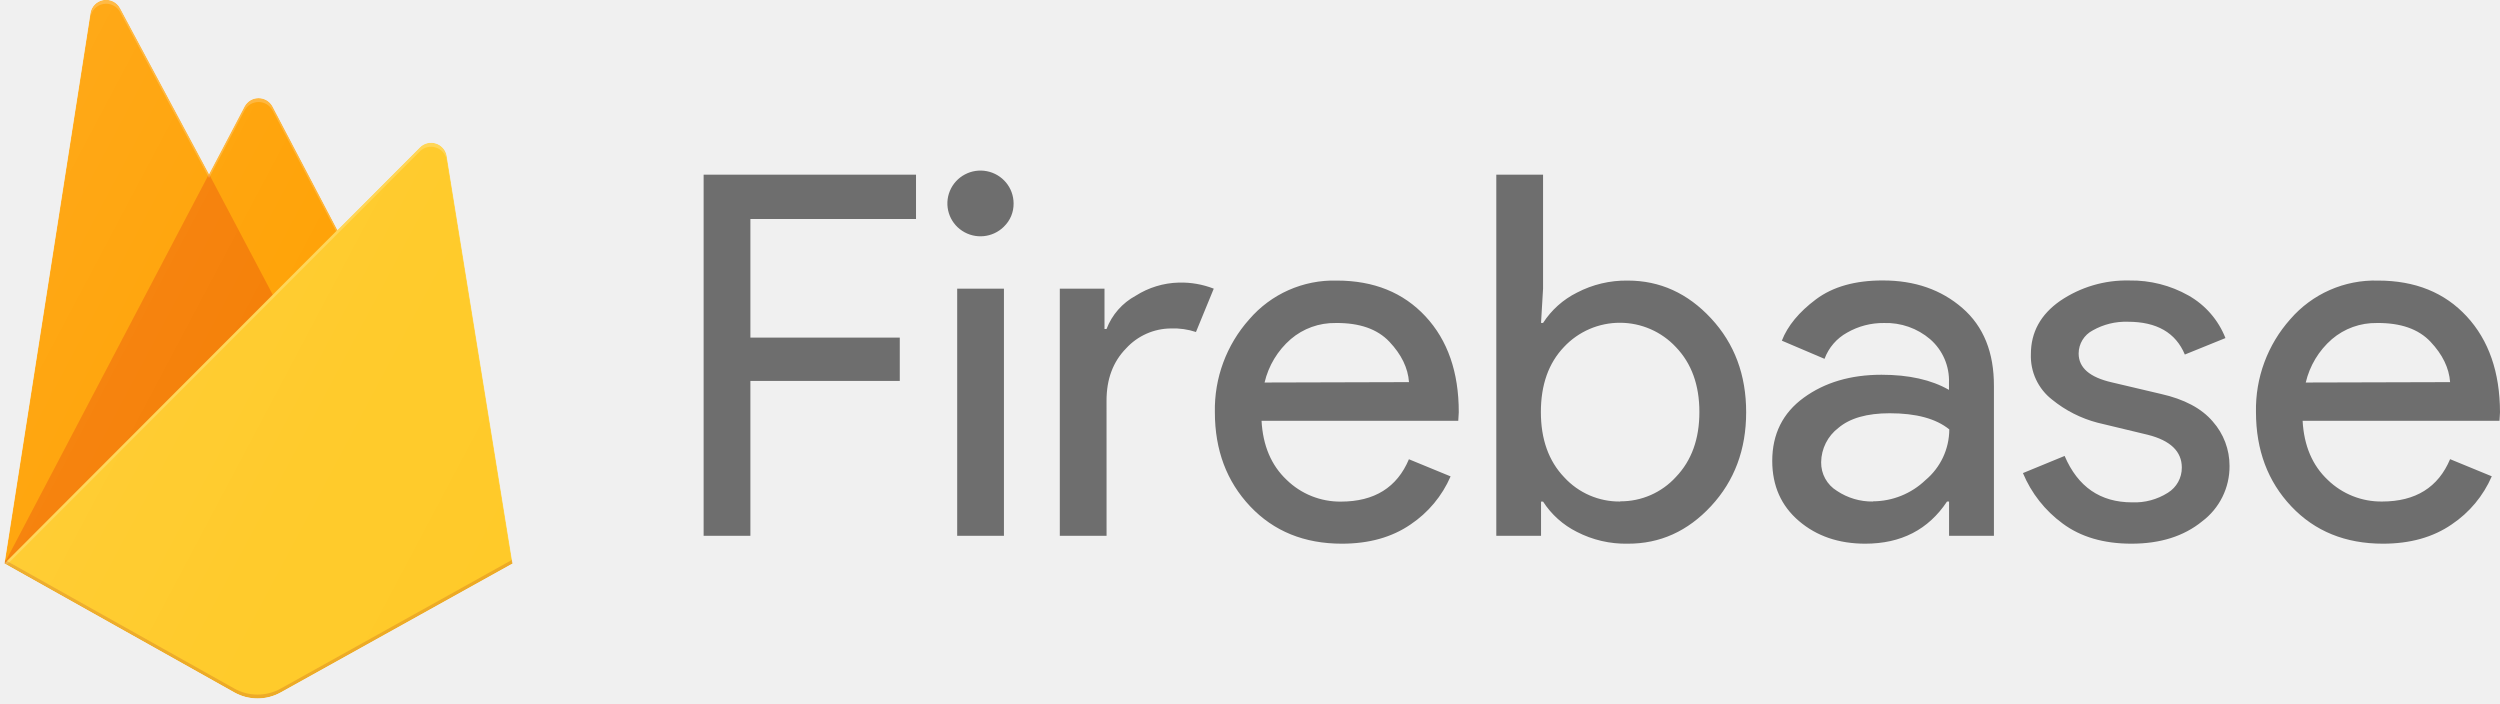
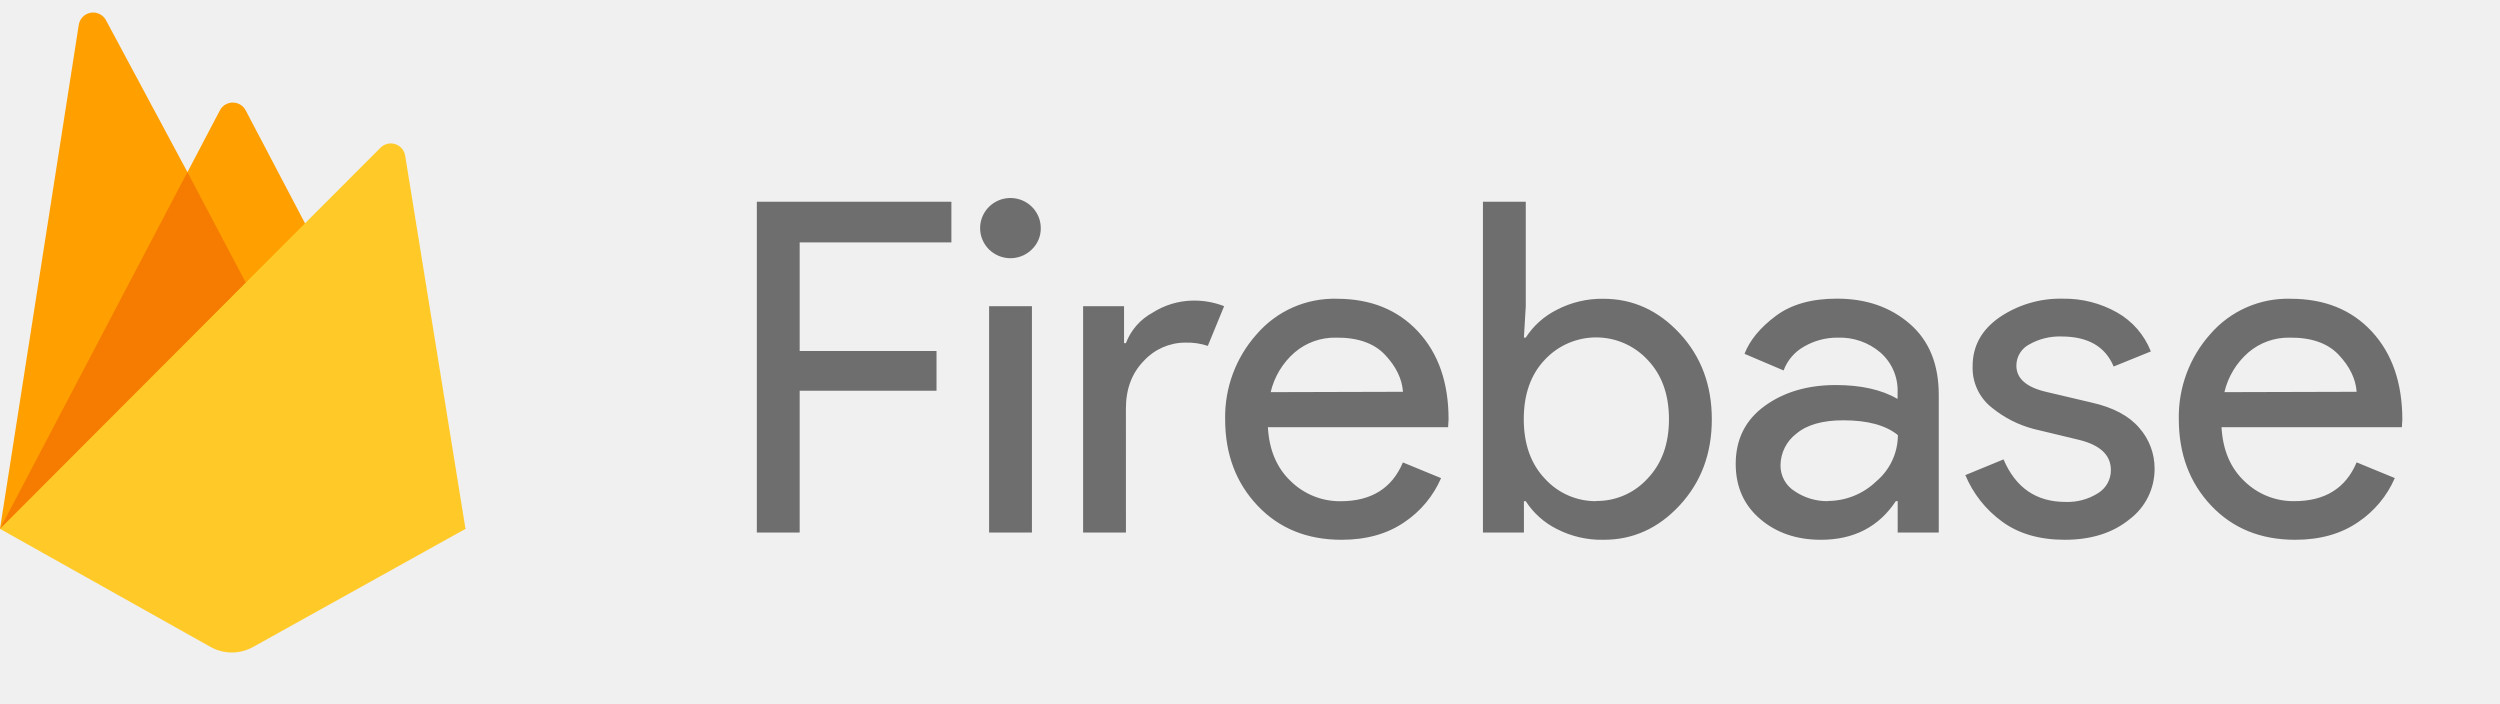
- <svg xmlns="http://www.w3.org/2000/svg" xmlns:xlink="http://www.w3.org/1999/xlink" width="469" height="132">
-   <defs>
-     <linearGradient x1="-3.492%" y1="17.022%" x2="100.828%" y2="92.901%" id="b">
-       <stop stop-color="#FFF" stop-opacity=".1" offset="0%" />
-       <stop stop-color="#FFF" stop-opacity=".08" offset="14%" />
-       <stop stop-color="#FFF" stop-opacity=".02" offset="61%" />
-       <stop stop-color="#FFF" stop-opacity="0" offset="100%" />
-     </linearGradient>
-     <path d="M82.977 29.3a2.98 2.98 0 0 0-5.042-1.609l-15.47 15.507-12.162-23.156a2.98 2.98 0 0 0-5.273 0l-6.65 12.662L21.695 1.586a2.98 2.98 0 0 0-5.571.954L0 105.76l43.123 24.176a8.938 8.938 0 0 0 8.715 0l43.495-24.176L82.977 29.3z" id="a" />
-     <path d="M106.687 35.274a2.975 2.975 0 0 0-2.024-2.338 2.962 2.962 0 0 0-3 .73l-15.416 15.5-12.12-23.146a2.968 2.968 0 0 0-2.627-1.59 2.968 2.968 0 0 0-2.627 1.59l-6.628 12.656L45.62 7.573a2.966 2.966 0 0 0-5.552.952L24 111.701l42.973 24.166a8.882 8.882 0 0 0 8.683 0L119 111.7l-12.313-76.427z" id="d" />
-   </defs>
-   <g transform="translate(-23 -6)" fill="none" fill-rule="evenodd">
+ <svg xmlns="http://www.w3.org/2000/svg" width="469" height="132" viewBox="0 0 512 139">
+   <g fill="none" fill-rule="evenodd">
    <path d="M163.773 106.518H155V38.765h39.844v8.324h-31.07v22.244h28.024v8.132h-28.025v29.053zm47.567-58.002a6.246 6.246 0 0 1-7.843.782 6.14 6.14 0 0 1-2.3-7.483c1.13-2.72 4.04-4.268 6.947-3.697 2.908.57 5.004 3.102 5.006 6.044a5.892 5.892 0 0 1-1.817 4.354h.007zm0 58.002h-8.773V60.152h8.773v46.366zm19.252 0h-8.773V60.152h8.386v7.57h.38a11.907 11.907 0 0 1 5.481-6.247 15.767 15.767 0 0 1 8.058-2.462 16.823 16.823 0 0 1 6.577 1.139l-3.337 8.132a13.355 13.355 0 0 0-4.67-.666 11.5 11.5 0 0 0-8.438 3.74c-2.447 2.495-3.671 5.76-3.671 9.796l.007 25.364zm44.15 1.478c-7.056 0-12.79-2.333-17.205-7-4.414-4.668-6.623-10.555-6.628-17.661a25.415 25.415 0 0 1 6.435-17.41 20.921 20.921 0 0 1 16.444-7.289c6.926 0 12.472 2.24 16.638 6.72 4.165 4.48 6.246 10.473 6.24 17.979l-.096 1.611h-36.903c.254 4.667 1.827 8.364 4.722 11.09a14.363 14.363 0 0 0 10.151 4.065c6.29 0 10.548-2.649 12.773-7.947l7.82 3.216a20.823 20.823 0 0 1-7.53 9.033c-3.5 2.396-7.788 3.593-12.862 3.593zm12.585-30.31c-.188-2.65-1.412-5.174-3.671-7.569-2.26-2.395-5.618-3.568-10.077-3.519a12.635 12.635 0 0 0-8.438 3.031 15.444 15.444 0 0 0-4.908 8.132l27.094-.074zm41.036 30.31a19.96 19.96 0 0 1-9.547-2.218 16.135 16.135 0 0 1-6.338-5.677h-.38v6.417h-8.393V38.765h8.773v21.387l-.38 6.431h.38a16.135 16.135 0 0 1 6.338-5.677 19.967 19.967 0 0 1 9.547-2.27c6.038 0 11.25 2.366 15.64 7.097 4.39 4.731 6.581 10.599 6.576 17.602 0 7.003-2.192 12.87-6.576 17.601-4.384 4.731-9.597 7.085-15.64 7.06zm-1.43-7.947a13.996 13.996 0 0 0 10.486-4.59c2.925-3.061 4.387-7.115 4.387-12.161 0-5.047-1.462-9.1-4.387-12.16a14.355 14.355 0 0 0-10.498-4.587 14.356 14.356 0 0 0-10.518 4.542c-2.89 3.026-4.335 7.094-4.335 12.205 0 5.11 1.46 9.191 4.38 12.242a14.02 14.02 0 0 0 10.515 4.546l-.03-.037zm45.981 7.947c-4.965 0-9.11-1.42-12.437-4.258-3.327-2.839-4.995-6.592-5.005-11.259 0-5.046 1.971-9.004 5.914-11.872 3.942-2.868 8.802-4.303 14.582-4.303 5.148 0 9.369.947 12.66 2.84V77.82a10.314 10.314 0 0 0-3.53-8.184 12.719 12.719 0 0 0-8.661-3.038 13.52 13.52 0 0 0-6.911 1.797 9.29 9.29 0 0 0-4.245 4.923l-8.007-3.408c1.083-2.785 3.213-5.367 6.39-7.747 3.178-2.38 7.373-3.564 12.587-3.549 5.958 0 10.923 1.725 14.895 5.175 3.972 3.45 5.943 8.339 5.913 14.667v28.062h-8.416v-6.432h-.38c-3.5 5.273-8.616 7.91-15.349 7.91zm1.43-7.947a14.333 14.333 0 0 0 9.876-3.984 12.441 12.441 0 0 0 4.468-9.507c-2.482-2.02-6.206-3.031-11.171-3.031-4.26 0-7.47.914-9.63 2.743a8.215 8.215 0 0 0-3.24 6.431 6.184 6.184 0 0 0 2.98 5.397 11.845 11.845 0 0 0 6.717 1.988v-.037zm48.52 7.947c-5.213 0-9.517-1.262-12.913-3.785a22.417 22.417 0 0 1-7.448-9.462l7.82-3.216c2.483 5.806 6.703 8.708 12.66 8.708 2.368.097 4.707-.53 6.704-1.796a5.498 5.498 0 0 0 2.621-4.731c0-3.026-2.13-5.076-6.39-6.15l-9.436-2.27A22.516 22.516 0 0 1 408 80.99a10.32 10.32 0 0 1-4.006-8.56c0-4.1 1.827-7.427 5.481-9.98a22.132 22.132 0 0 1 13.01-3.83c3.87-.06 7.687.907 11.053 2.802a15.773 15.773 0 0 1 6.956 8l-7.619 3.09c-1.713-4.101-5.273-6.151-10.68-6.151-2.3-.076-4.576.481-6.576 1.611a4.897 4.897 0 0 0-2.666 4.354c0 2.652 2.066 4.45 6.196 5.397l9.243 2.18c4.384.986 7.626 2.711 9.726 5.175a12.513 12.513 0 0 1 3.143 8.324 12.867 12.867 0 0 1-5.146 10.409c-3.431 2.79-7.847 4.184-13.25 4.184zm47.188 0c-7.055 0-12.79-2.333-17.204-7-4.413-4.668-6.623-10.567-6.628-17.698a25.415 25.415 0 0 1 6.435-17.41 20.96 20.96 0 0 1 16.466-7.252c6.951 0 12.497 2.24 16.638 6.72 4.14 4.48 6.221 10.473 6.241 17.979l-.097 1.611h-36.932c.253 4.667 1.827 8.364 4.722 11.09a14.363 14.363 0 0 0 10.173 4.05c6.29 0 10.548-2.649 12.772-7.947l7.82 3.216a20.816 20.816 0 0 1-7.53 9.034c-3.5 2.405-7.792 3.607-12.876 3.607zm12.586-30.31c-.188-2.65-1.412-5.174-3.671-7.569-2.26-2.395-5.613-3.568-10.062-3.519a12.643 12.643 0 0 0-8.438 3.031 15.444 15.444 0 0 0-4.908 8.132l27.08-.074z" fill="#000" fill-rule="nonzero" opacity=".54" />
-     <g transform="translate(23.833 5.958)">
-       <mask id="c" fill="#fff">
-         <use xlink:href="#a" />
-       </mask>
-       <use fill="url(#b)" fill-rule="nonzero" xlink:href="#a" />
-       <g mask="url(#c)">
-         <path d="M0 105.76L16.132 2.532a2.98 2.98 0 0 1 5.571-.946l16.684 31.118 6.65-12.662a2.98 2.98 0 0 1 5.274 0l45.022 85.718H0z" fill="#FFA000" fill-rule="nonzero" />
-         <path fill="#F57C00" fill-rule="nonzero" d="M55.733 65.55L38.379 32.688 0 105.76l55.733-40.21z" />
+     <g>
+       <g>
+         <path d="M0 105.76L16.132 2.532a2.98 2.98 0 0 1 5.571-.946l16.684 31.118 6.65-12.662a2.98 2.98 0 0 1 5.274 0l45.022 85.718H0z" fill="#FFA000" />
+         <path fill="#F57C00" d="M55.733 65.55L38.379 32.688 0 105.76l55.733-40.21z" />
      </g>
-       <g mask="url(#c)">
-         <path d="M95.333 105.76L82.977 29.3a2.98 2.98 0 0 0-5.042-1.609L0 105.761l43.123 24.183a8.938 8.938 0 0 0 8.714 0l43.496-24.184z" fill="#FFCA28" fill-rule="nonzero" />
+       <g>
+         <path d="M95.333 105.76L82.977 29.3a2.98 2.98 0 0 0-5.042-1.609L0 105.761l43.123 24.183a8.938 8.938 0 0 0 8.714 0l43.496-24.184z" fill="#FFCA28" />
      </g>
-       <path d="M82.977 29.3a2.98 2.98 0 0 0-5.042-1.609l-15.47 15.507-12.162-23.156a2.98 2.98 0 0 0-5.273 0l-6.65 12.662L21.695 1.586a2.98 2.98 0 0 0-5.571.954L0 105.76h-.052l.052.06.425.209 62.01-62.086L77.914 28.45a2.98 2.98 0 0 1 5.05 1.609l12.251 75.775.12-.075L82.976 29.3zM.142 105.62l15.99-102.35a2.98 2.98 0 0 1 5.571-.953l16.684 31.118 6.65-12.662a2.98 2.98 0 0 1 5.274 0l11.916 22.664L.142 105.62z" fill-opacity=".2" fill="#FFF" fill-rule="nonzero" mask="url(#c)" />
-       <path d="M51.837 129.214a8.938 8.938 0 0 1-8.714 0L.104 105.098 0 105.76l43.123 24.176a8.938 8.938 0 0 0 8.715 0l43.495-24.176-.111-.685-43.384 24.139z" fill="#A52714" fill-rule="nonzero" opacity=".2" mask="url(#c)" />
    </g>
-     <path d="M0 0h143v143H0z" />
-     <use fill="url(#b)" fill-rule="nonzero" xlink:href="#d" />
  </g>
</svg>
